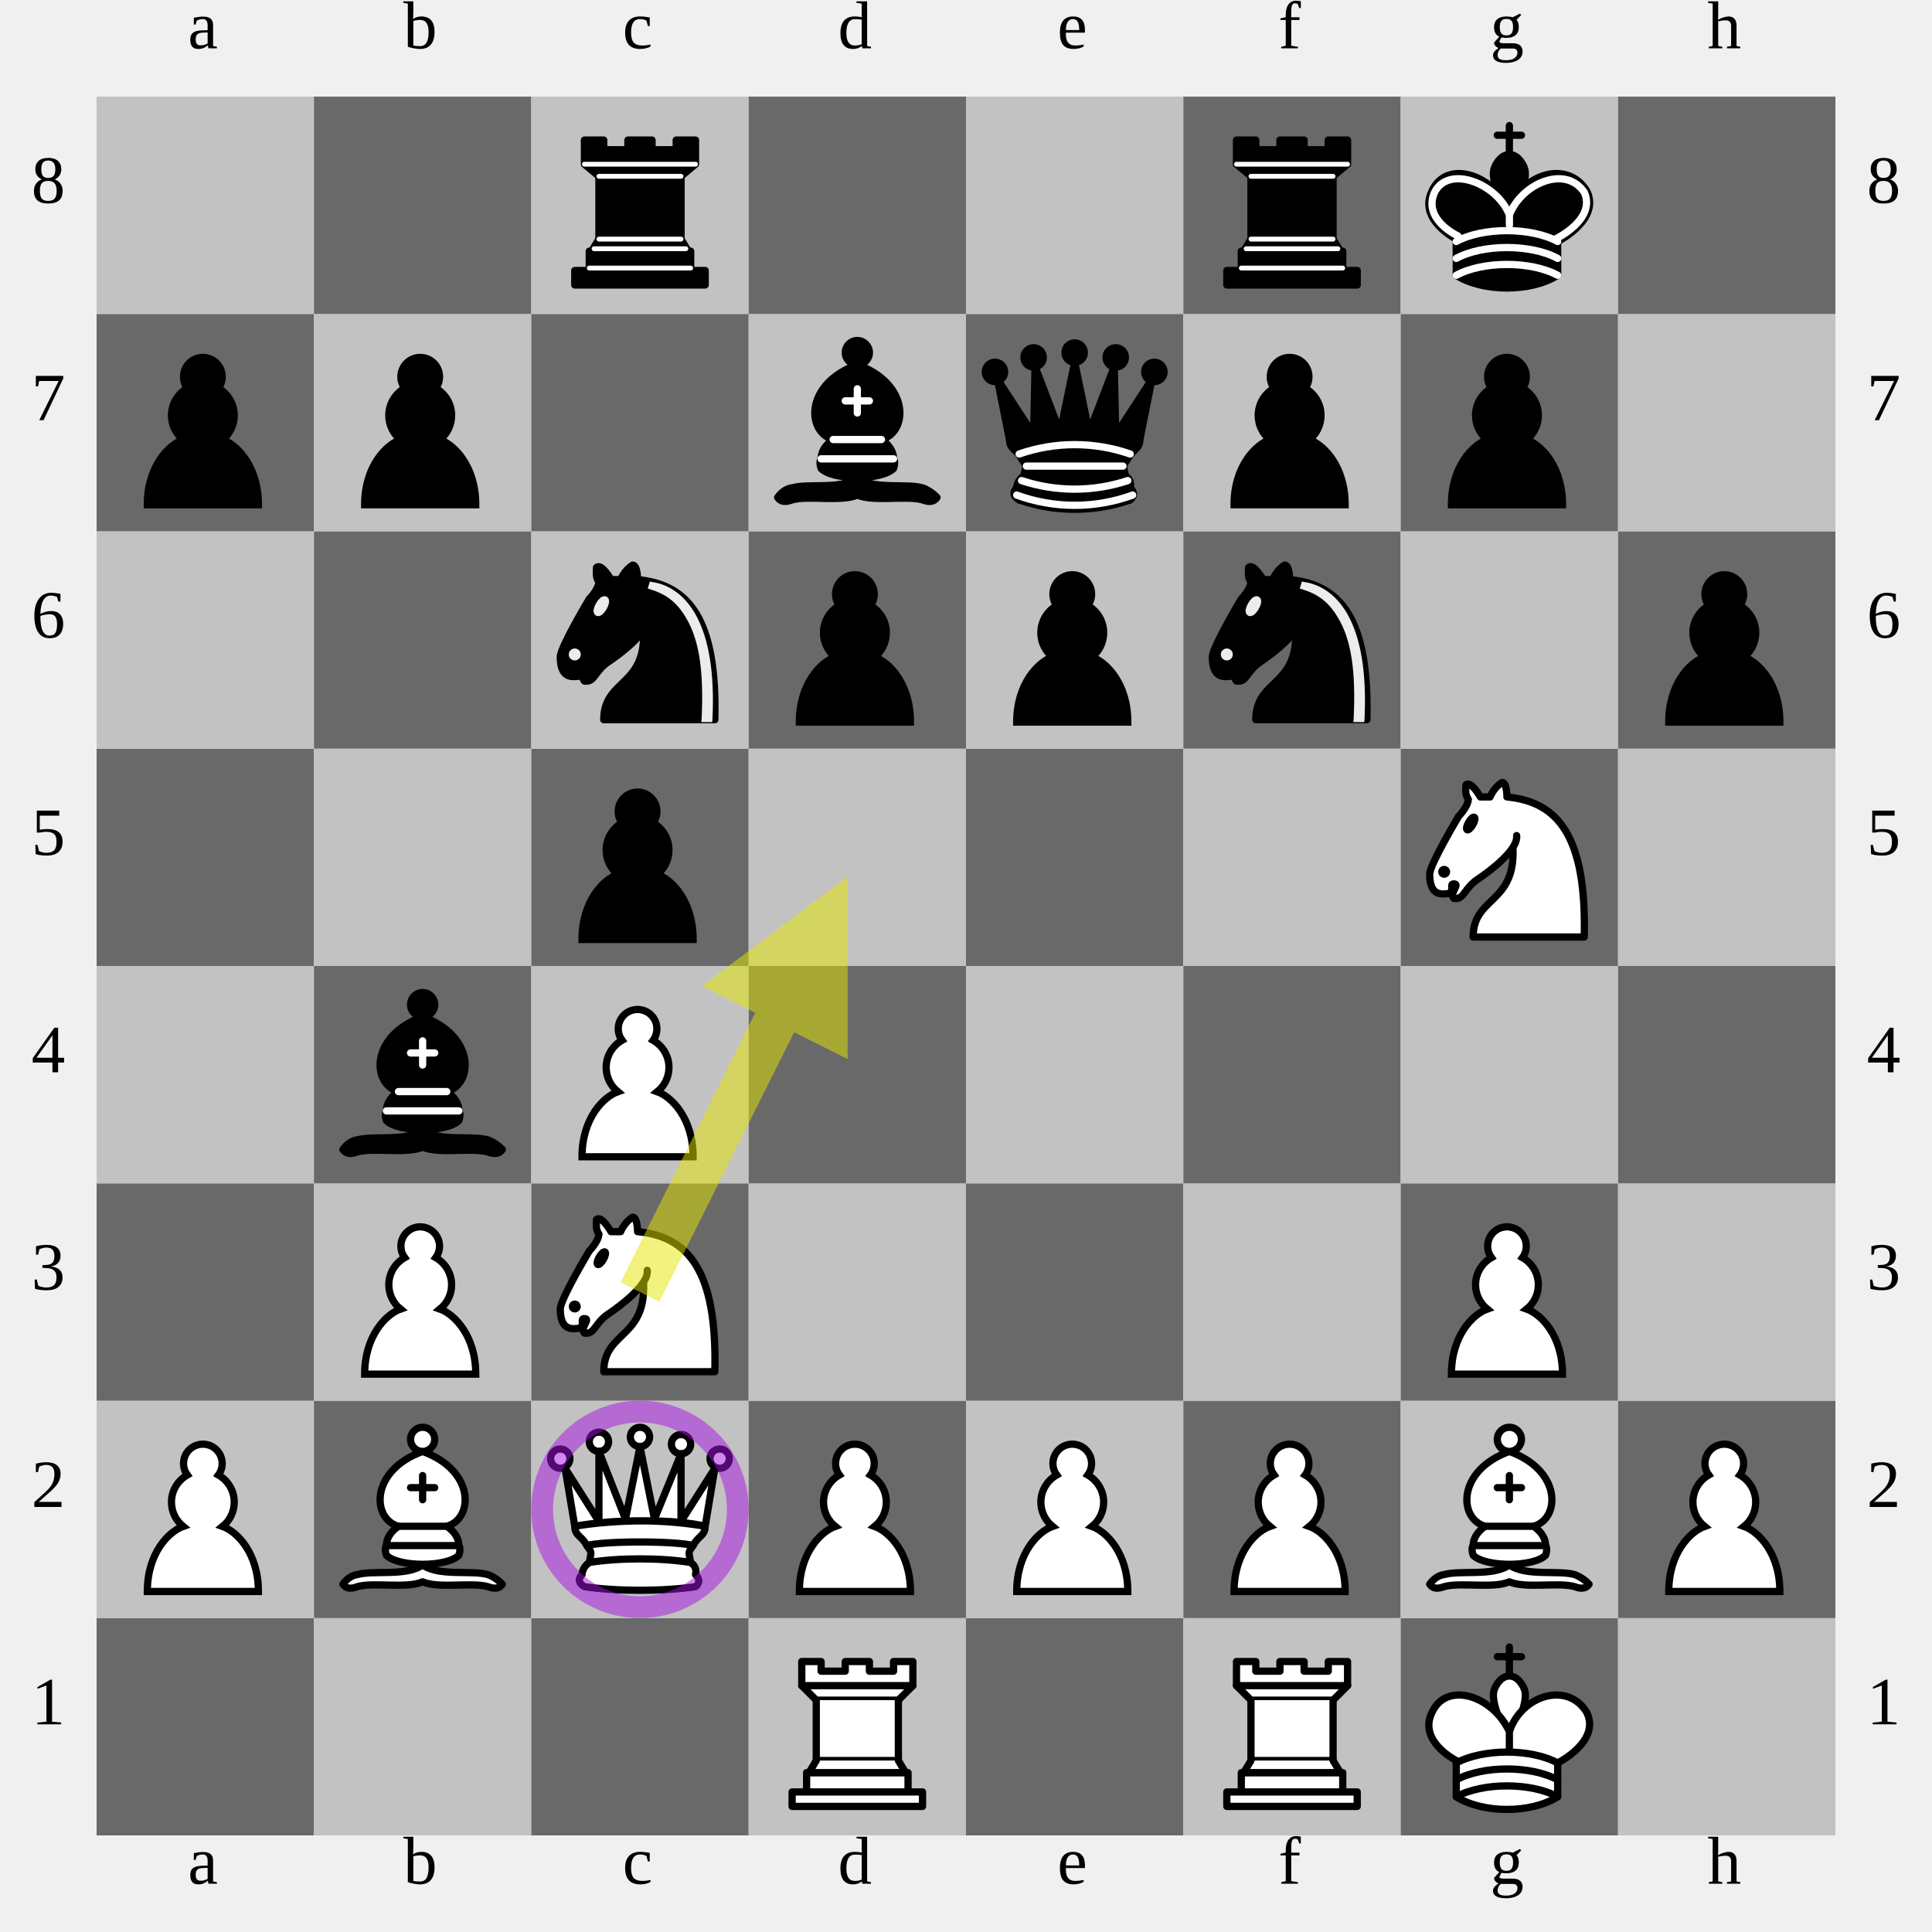
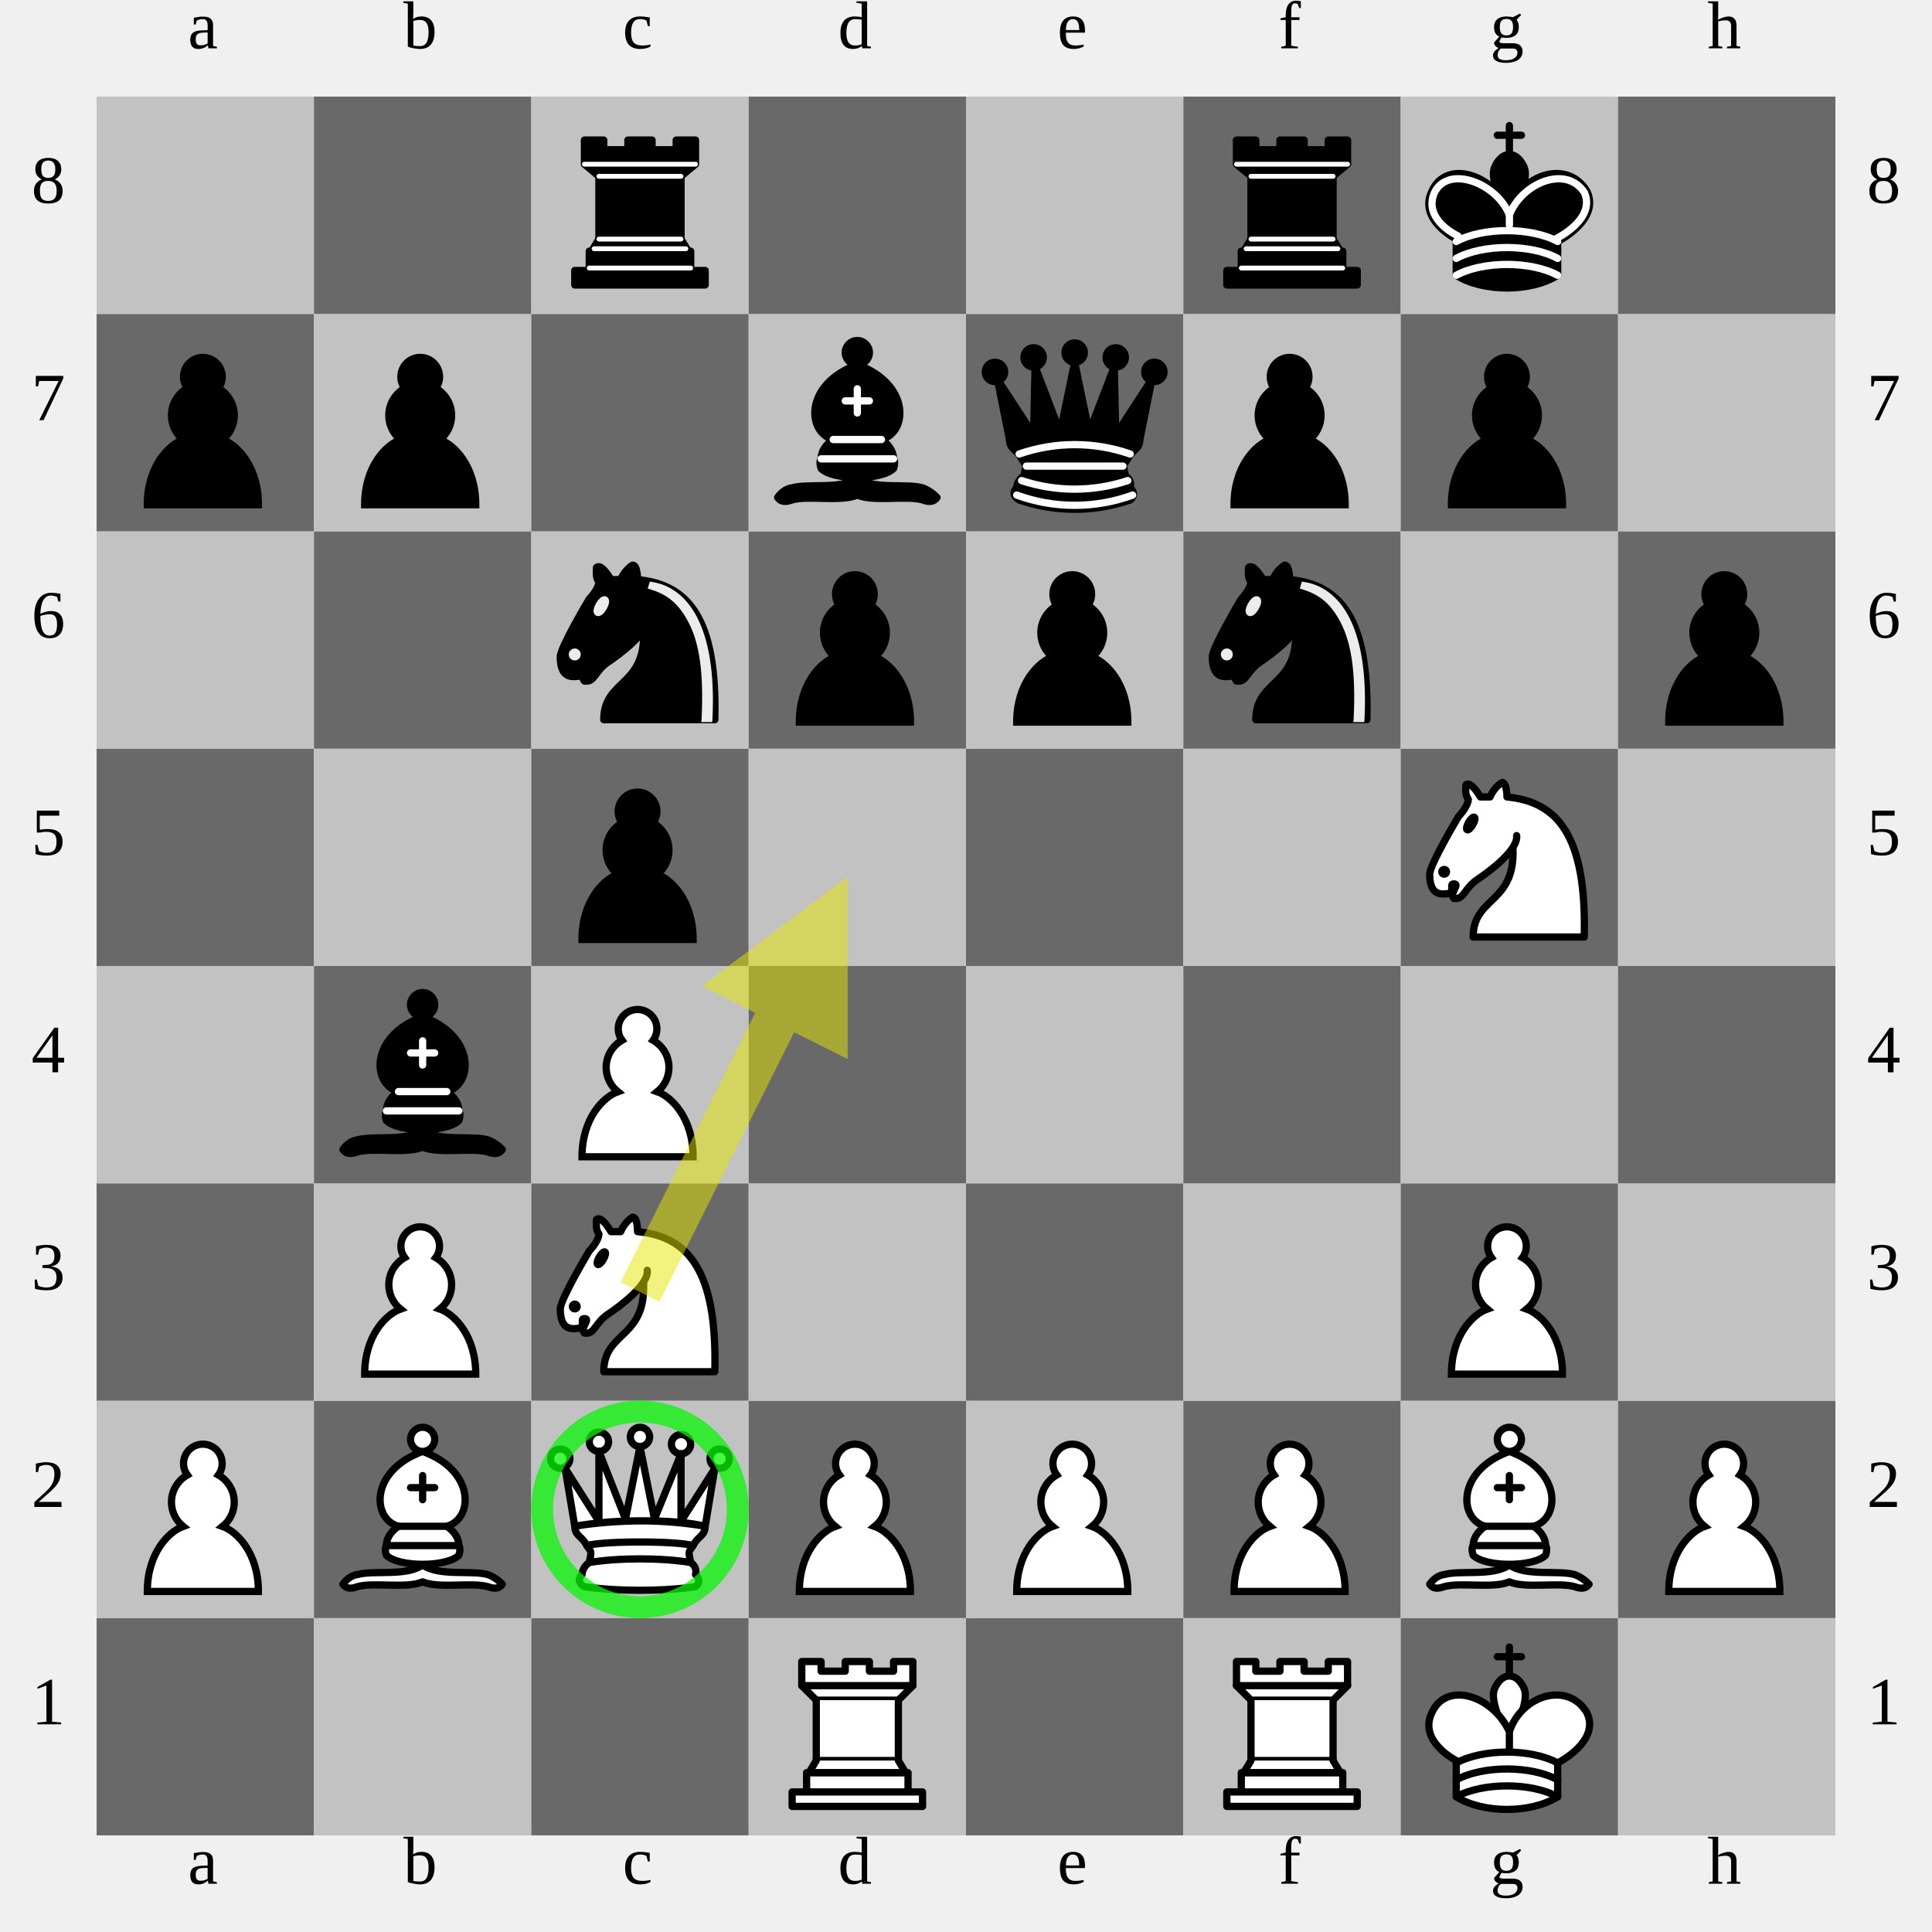
<svg xmlns="http://www.w3.org/2000/svg" xmlns:xlink="http://www.w3.org/1999/xlink" version="1.1" viewBox="0 0 400 400">
  <defs>
    <g class="white pawn" id="white-pawn">
      <path d="M22 9c-2.21 0-4 1.79-4 4 0 .89.29 1.71.78 2.38-1.95 1.12-3.28 3.21-3.28 5.62 0 2.03.94 3.84 2.41 5.03-3 1.06-7.41 5.55-7.41 13.47h23c0-7.92-4.41-12.41-7.41-13.47 1.47-1.19 2.41-3 2.41-5.03 0-2.41-1.33-4.5-3.28-5.62.49-.67.78-1.49.78-2.38 0-2.21-1.79-4-4-4z" fill="#fff" stroke="#000" stroke-linecap="round" stroke-width="1.5" />
    </g>
    <g class="white knight" fill="none" fill-rule="evenodd" id="white-knight" stroke="#000" stroke-linecap="round" stroke-linejoin="round" stroke-width="1.5">
      <path d="M 22,10 C 32.5,11 38.5,18 38,39 L 15,39 C 15,30 25,32.5 23,18" style="fill:#ffffff; stroke:#000000;" />
      <path d="M 24,18 C 24.38,20.91 18.45,25.37 16,27 C 13,29 13.18,31.34 11,31 C 9.958,30.06 12.41,27.96 11,28 C 10,28 11.19,29.23 10,30 C 9,30 5.997,31 6,26 C 6,24 12,14 12,14 C 12,14 13.89,12.1 14,10.5 C 13.27,9.506 13.5,8.5 13.5,7.5 C 14.5,6.5 16.5,10 16.5,10 L 18.5,10 C 18.5,10 19.28,8.008 21,7 C 22,7 22,10 22,10" style="fill:#ffffff; stroke:#000000;" />
      <path d="M 9.5 25.5 A 0.5 0.5 0 1 1 8.5,25.5 A 0.5 0.5 0 1 1 9.5 25.5 z" style="fill:#000000; stroke:#000000;" />
      <path d="M 15 15.5 A 0.5 1.5 0 1 1 14,15.5 A 0.5 1.5 0 1 1 15 15.5 z" style="fill:#000000; stroke:#000000;" transform="matrix(0.866,0.5,-0.5,0.866,9.693,-5.173)" />
    </g>
    <g class="white bishop" fill="none" fill-rule="evenodd" id="white-bishop" stroke="#000" stroke-linecap="round" stroke-linejoin="round" stroke-width="1.5">
      <g fill="#fff" stroke-linecap="butt">
        <path d="M9 36c3.39-.97 10.11.43 13.5-2 3.39 2.43 10.11 1.03 13.5 2 0 0 1.65.54 3 2-.68.97-1.65.99-3 .5-3.39-.97-10.11.46-13.5-1-3.39 1.46-10.11.03-13.5 1-1.354.49-2.323.47-3-.5 1.354-1.94 3-2 3-2zM15 32c2.5 2.5 12.5 2.5 15 0 .5-1.5 0-2 0-2 0-2.5-2.5-4-2.5-4 5.5-1.5 6-11.5-5-15.5-11 4-10.5 14-5 15.5 0 0-2.5 1.5-2.5 4 0 0-.5.5 0 2zM25 8a2.5 2.5 0 1 1-5 0 2.5 2.5 0 1 1 5 0z" />
      </g>
      <path d="M17.5 26h10M15 30h15m-7.5-14.5v5M20 18h5" stroke-linejoin="miter" />
    </g>
    <g class="white rook" fill="#fff" fill-rule="evenodd" id="white-rook" stroke="#000" stroke-linecap="round" stroke-linejoin="round" stroke-width="1.5">
      <path d="M9 39h27v-3H9v3zM12 36v-4h21v4H12zM11 14V9h4v2h5V9h5v2h5V9h4v5" stroke-linecap="butt" />
      <path d="M34 14l-3 3H14l-3-3" />
      <path d="M31 17v12.5H14V17" stroke-linecap="butt" stroke-linejoin="miter" />
      <path d="M31 29.5l1.5 2.5h-20l1.5-2.5" />
      <path d="M11 14h23" fill="none" stroke-linejoin="miter" />
    </g>
    <g class="white queen" fill="#fff" fill-rule="evenodd" id="white-queen" stroke="#000" stroke-linecap="round" stroke-linejoin="round" stroke-width="1.5">
      <path d="M8 12a2 2 0 1 1-4 0 2 2 0 1 1 4 0zM24.5 7.5a2 2 0 1 1-4 0 2 2 0 1 1 4 0zM41 12a2 2 0 1 1-4 0 2 2 0 1 1 4 0zM16 8.5a2 2 0 1 1-4 0 2 2 0 1 1 4 0zM33 9a2 2 0 1 1-4 0 2 2 0 1 1 4 0z" />
      <path d="M9 26c8.5-1.5 21-1.5 27 0l2-12-7 11V11l-5.5 13.5-3-15-3 15-5.5-14V25L7 14l2 12zM9 26c0 2 1.5 2 2.5 4 1 1.5 1 1 .5 3.5-1.5 1-1.5 2.5-1.5 2.5-1.5 1.5.5 2.5.5 2.5 6.5 1 16.5 1 23 0 0 0 1.5-1 0-2.5 0 0 .5-1.5-1-2.5-.5-2.5-.5-2 .5-3.5 1-2 2.5-2 2.5-4-8.5-1.5-18.5-1.5-27 0z" stroke-linecap="butt" />
      <path d="M11.5 30c3.5-1 18.5-1 22 0M12 33.5c6-1 15-1 21 0" fill="none" />
    </g>
    <g class="white king" fill="none" fill-rule="evenodd" id="white-king" stroke="#000" stroke-linecap="round" stroke-linejoin="round" stroke-width="1.5">
      <path d="M22.5 11.63V6M20 8h5" stroke-linejoin="miter" />
      <path d="M22.5 25s4.5-7.5 3-10.5c0 0-1-2.5-3-2.5s-3 2.5-3 2.5c-1.5 3 3 10.5 3 10.5" fill="#fff" stroke-linecap="butt" stroke-linejoin="miter" />
      <path d="M11.5 37c5.5 3.5 15.5 3.5 21 0v-7s9-4.5 6-10.5c-4-6.5-13.5-3.5-16 4V27v-3.5c-3.5-7.5-13-10.5-16-4-3 6 5 10 5 10V37z" fill="#fff" />
      <path d="M11.5 30c5.5-3 15.5-3 21 0m-21 3.5c5.5-3 15.5-3 21 0m-21 3.5c5.5-3 15.5-3 21 0" />
    </g>
    <g class="black pawn" id="black-pawn">
      <path d="M22 9c-2.21 0-4 1.79-4 4 0 .89.29 1.71.78 2.38-1.95 1.12-3.28 3.21-3.28 5.62 0 2.03.94 3.84 2.41 5.03-3 1.06-7.41 5.55-7.41 13.47h23c0-7.92-4.41-12.41-7.41-13.47 1.47-1.19 2.41-3 2.41-5.03 0-2.41-1.33-4.5-3.28-5.62.49-.67.78-1.49.78-2.38 0-2.21-1.79-4-4-4z" stroke="#000" stroke-linecap="round" stroke-width="1.5" />
    </g>
    <g class="black knight" fill="none" fill-rule="evenodd" id="black-knight" stroke="#000" stroke-linecap="round" stroke-linejoin="round" stroke-width="1.5">
      <path d="M 22,10 C 32.5,11 38.5,18 38,39 L 15,39 C 15,30 25,32.5 23,18" style="fill:#000000; stroke:#000000;" />
      <path d="M 24,18 C 24.38,20.91 18.45,25.37 16,27 C 13,29 13.18,31.34 11,31 C 9.958,30.06 12.41,27.96 11,28 C 10,28 11.19,29.23 10,30 C 9,30 5.997,31 6,26 C 6,24 12,14 12,14 C 12,14 13.89,12.1 14,10.5 C 13.27,9.506 13.5,8.5 13.5,7.5 C 14.5,6.5 16.5,10 16.5,10 L 18.5,10 C 18.5,10 19.28,8.008 21,7 C 22,7 22,10 22,10" style="fill:#000000; stroke:#000000;" />
      <path d="M 9.5 25.5 A 0.5 0.5 0 1 1 8.5,25.5 A 0.5 0.5 0 1 1 9.5 25.5 z" style="fill:#ececec; stroke:#ececec;" />
      <path d="M 15 15.5 A 0.5 1.5 0 1 1 14,15.5 A 0.5 1.5 0 1 1 15 15.5 z" style="fill:#ececec; stroke:#ececec;" transform="matrix(0.866,0.5,-0.5,0.866,9.693,-5.173)" />
      <path d="M 24.55,10.4 L 24.1,11.85 L 24.6,12 C 27.75,13 30.25,14.49 32.5,18.75 C 34.75,23.01 35.75,29.06 35.25,39 L 35.2,39.5 L 37.45,39.5 L 37.5,39 C 38,28.94 36.62,22.15 34.25,17.66 C 31.88,13.17 28.46,11.02 25.06,10.5 L 24.55,10.4 z " style="fill:#ececec; stroke:none;" />
    </g>
    <g class="black bishop" fill="none" fill-rule="evenodd" id="black-bishop" stroke="#000" stroke-linecap="round" stroke-linejoin="round" stroke-width="1.5">
      <path d="M9 36c3.39-.97 10.11.43 13.5-2 3.39 2.43 10.11 1.03 13.5 2 0 0 1.65.54 3 2-.68.97-1.65.99-3 .5-3.39-.97-10.11.46-13.5-1-3.39 1.46-10.11.03-13.5 1-1.354.49-2.323.47-3-.5 1.354-1.94 3-2 3-2zm6-4c2.5 2.5 12.5 2.5 15 0 .5-1.5 0-2 0-2 0-2.5-2.5-4-2.5-4 5.5-1.5 6-11.5-5-15.5-11 4-10.5 14-5 15.5 0 0-2.5 1.5-2.5 4 0 0-.5.5 0 2zM25 8a2.5 2.5 0 1 1-5 0 2.5 2.5 0 1 1 5 0z" fill="#000" stroke-linecap="butt" />
      <path d="M17.5 26h10M15 30h15m-7.5-14.5v5M20 18h5" stroke="#fff" stroke-linejoin="miter" />
    </g>
    <g class="black rook" fill="#000" fill-rule="evenodd" id="black-rook" stroke="#000" stroke-linecap="round" stroke-linejoin="round" stroke-width="1.5">
      <path d="M9 39h27v-3H9v3zM12.5 32l1.5-2.5h17l1.5 2.5h-20zM12 36v-4h21v4H12z" stroke-linecap="butt" />
      <path d="M14 29.5v-13h17v13H14z" stroke-linecap="butt" stroke-linejoin="miter" />
      <path d="M14 16.5L11 14h23l-3 2.5H14zM11 14V9h4v2h5V9h5v2h5V9h4v5H11z" stroke-linecap="butt" />
      <path d="M12 35.5h21M13 31.5h19M14 29.5h17M14 16.5h17M11 14h23" fill="none" stroke="#fff" stroke-linejoin="miter" stroke-width="1" />
    </g>
    <g class="black queen" fill="#000" fill-rule="evenodd" id="black-queen" stroke="#000" stroke-linecap="round" stroke-linejoin="round" stroke-width="1.5">
      <g fill="#000" stroke="none">
        <circle cx="6" cy="12" r="2.75" />
        <circle cx="14" cy="9" r="2.75" />
        <circle cx="22.5" cy="8" r="2.75" />
        <circle cx="31" cy="9" r="2.75" />
        <circle cx="39" cy="12" r="2.75" />
      </g>
      <path d="M9 26c8.5-1.5 21-1.5 27 0l2.5-12.5L31 25l-.3-14.1-5.2 13.6-3-14.5-3 14.5-5.2-13.6L14 25 6.5 13.5 9 26zM9 26c0 2 1.5 2 2.5 4 1 1.5 1 1 .5 3.5-1.5 1-1.5 2.5-1.5 2.5-1.5 1.5.5 2.5.5 2.5 6.5 1 16.5 1 23 0 0 0 1.5-1 0-2.5 0 0 .5-1.5-1-2.5-.5-2.5-.5-2 .5-3.5 1-2 2.5-2 2.5-4-8.5-1.5-18.5-1.5-27 0z" stroke-linecap="butt" />
      <path d="M11 38.5a35 35 1 0 0 23 0" fill="none" stroke-linecap="butt" />
      <path d="M11 29a35 35 1 0 1 23 0M12.5 31.5h20M11.5 34.5a35 35 1 0 0 22 0M10.5 37.5a35 35 1 0 0 24 0" fill="none" stroke="#fff" />
    </g>
    <g class="black king" fill="none" fill-rule="evenodd" id="black-king" stroke="#000" stroke-linecap="round" stroke-linejoin="round" stroke-width="1.5">
      <path d="M22.5 11.63V6" stroke-linejoin="miter" />
      <path d="M22.5 25s4.5-7.5 3-10.5c0 0-1-2.5-3-2.5s-3 2.5-3 2.5c-1.5 3 3 10.5 3 10.5" fill="#000" stroke-linecap="butt" stroke-linejoin="miter" />
      <path d="M11.5 37c5.5 3.5 15.5 3.5 21 0v-7s9-4.5 6-10.5c-4-6.5-13.5-3.5-16 4V27v-3.5c-3.5-7.5-13-10.5-16-4-3 6 5 10 5 10V37z" fill="#000" />
      <path d="M20 8h5" stroke-linejoin="miter" />
      <path d="M32 29.5s8.5-4 6.03-9.65C34.15 14 25 18 22.5 24.5l.01 2.1-.01-2.1C20 18 9.906 14 6.997 19.85c-2.497 5.65 4.853 9 4.853 9M11.5 30c5.5-3 15.5-3 21 0m-21 3.5c5.5-3 15.5-3 21 0m-21 3.5c5.5-3 15.5-3 21 0" stroke="#fff" />
    </g>
  </defs>
  <rect class="square dark a1" fill="#696969" height="45" stroke="none" width="45" x="20" y="335" />
  <rect class="square light b1" fill="#c2c2c2" height="45" stroke="none" width="45" x="65" y="335" />
  <rect class="square dark c1" fill="#696969" height="45" stroke="none" width="45" x="110" y="335" />
  <rect class="square light d1" fill="#c2c2c2" height="45" stroke="none" width="45" x="155" y="335" />
  <use transform="translate(155, 335)" xlink:href="#white-rook" />
  <rect class="square dark e1" fill="#696969" height="45" stroke="none" width="45" x="200" y="335" />
  <rect class="square light f1" fill="#c2c2c2" height="45" stroke="none" width="45" x="245" y="335" />
  <use transform="translate(245, 335)" xlink:href="#white-rook" />
  <rect class="square dark g1" fill="#696969" height="45" stroke="none" width="45" x="290" y="335" />
  <use transform="translate(290, 335)" xlink:href="#white-king" />
  <rect class="square light h1" fill="#c2c2c2" height="45" stroke="none" width="45" x="335" y="335" />
  <rect class="square light a2" fill="#c2c2c2" height="45" stroke="none" width="45" x="20" y="290" />
  <use transform="translate(20, 290)" xlink:href="#white-pawn" />
  <rect class="square dark b2" fill="#696969" height="45" stroke="none" width="45" x="65" y="290" />
  <use transform="translate(65, 290)" xlink:href="#white-bishop" />
  <rect class="square light c2" fill="#c2c2c2" height="45" stroke="none" width="45" x="110" y="290" />
  <use transform="translate(110, 290)" xlink:href="#white-queen" />
  <rect class="square dark d2" fill="#696969" height="45" stroke="none" width="45" x="155" y="290" />
  <use transform="translate(155, 290)" xlink:href="#white-pawn" />
  <rect class="square light e2" fill="#c2c2c2" height="45" stroke="none" width="45" x="200" y="290" />
  <use transform="translate(200, 290)" xlink:href="#white-pawn" />
  <rect class="square dark f2" fill="#696969" height="45" stroke="none" width="45" x="245" y="290" />
  <use transform="translate(245, 290)" xlink:href="#white-pawn" />
  <rect class="square light g2" fill="#c2c2c2" height="45" stroke="none" width="45" x="290" y="290" />
  <use transform="translate(290, 290)" xlink:href="#white-bishop" />
  <rect class="square dark h2" fill="#696969" height="45" stroke="none" width="45" x="335" y="290" />
  <use transform="translate(335, 290)" xlink:href="#white-pawn" />
  <rect class="square dark a3" fill="#696969" height="45" stroke="none" width="45" x="20" y="245" />
  <rect class="square light b3" fill="#c2c2c2" height="45" stroke="none" width="45" x="65" y="245" />
  <use transform="translate(65, 245)" xlink:href="#white-pawn" />
  <rect class="square dark c3" fill="#696969" height="45" stroke="none" width="45" x="110" y="245" />
  <use transform="translate(110, 245)" xlink:href="#white-knight" />
  <rect class="square light d3" fill="#c2c2c2" height="45" stroke="none" width="45" x="155" y="245" />
  <rect class="square dark e3" fill="#696969" height="45" stroke="none" width="45" x="200" y="245" />
  <rect class="square light f3" fill="#c2c2c2" height="45" stroke="none" width="45" x="245" y="245" />
  <rect class="square dark g3" fill="#696969" height="45" stroke="none" width="45" x="290" y="245" />
  <use transform="translate(290, 245)" xlink:href="#white-pawn" />
  <rect class="square light h3" fill="#c2c2c2" height="45" stroke="none" width="45" x="335" y="245" />
  <rect class="square light a4" fill="#c2c2c2" height="45" stroke="none" width="45" x="20" y="200" />
  <rect class="square dark b4" fill="#696969" height="45" stroke="none" width="45" x="65" y="200" />
  <use transform="translate(65, 200)" xlink:href="#black-bishop" />
  <rect class="square light c4" fill="#c2c2c2" height="45" stroke="none" width="45" x="110" y="200" />
  <use transform="translate(110, 200)" xlink:href="#white-pawn" />
  <rect class="square dark d4" fill="#696969" height="45" stroke="none" width="45" x="155" y="200" />
  <rect class="square light e4" fill="#c2c2c2" height="45" stroke="none" width="45" x="200" y="200" />
  <rect class="square dark f4" fill="#696969" height="45" stroke="none" width="45" x="245" y="200" />
  <rect class="square light g4" fill="#c2c2c2" height="45" stroke="none" width="45" x="290" y="200" />
  <rect class="square dark h4" fill="#696969" height="45" stroke="none" width="45" x="335" y="200" />
  <rect class="square dark a5" fill="#696969" height="45" stroke="none" width="45" x="20" y="155" />
  <rect class="square light b5" fill="#c2c2c2" height="45" stroke="none" width="45" x="65" y="155" />
  <rect class="square dark c5" fill="#696969" height="45" stroke="none" width="45" x="110" y="155" />
  <use transform="translate(110, 155)" xlink:href="#black-pawn" />
  <rect class="square light d5" fill="#c2c2c2" height="45" stroke="none" width="45" x="155" y="155" />
  <rect class="square dark e5" fill="#696969" height="45" stroke="none" width="45" x="200" y="155" />
  <rect class="square light f5" fill="#c2c2c2" height="45" stroke="none" width="45" x="245" y="155" />
  <rect class="square dark g5" fill="#696969" height="45" stroke="none" width="45" x="290" y="155" />
  <use transform="translate(290, 155)" xlink:href="#white-knight" />
  <rect class="square light h5" fill="#c2c2c2" height="45" stroke="none" width="45" x="335" y="155" />
  <rect class="square light a6" fill="#c2c2c2" height="45" stroke="none" width="45" x="20" y="110" />
  <rect class="square dark b6" fill="#696969" height="45" stroke="none" width="45" x="65" y="110" />
  <rect class="square light c6" fill="#c2c2c2" height="45" stroke="none" width="45" x="110" y="110" />
  <use transform="translate(110, 110)" xlink:href="#black-knight" />
  <rect class="square dark d6" fill="#696969" height="45" stroke="none" width="45" x="155" y="110" />
  <use transform="translate(155, 110)" xlink:href="#black-pawn" />
  <rect class="square light e6" fill="#c2c2c2" height="45" stroke="none" width="45" x="200" y="110" />
  <use transform="translate(200, 110)" xlink:href="#black-pawn" />
  <rect class="square dark f6" fill="#696969" height="45" stroke="none" width="45" x="245" y="110" />
  <use transform="translate(245, 110)" xlink:href="#black-knight" />
  <rect class="square light g6" fill="#c2c2c2" height="45" stroke="none" width="45" x="290" y="110" />
  <rect class="square dark h6" fill="#696969" height="45" stroke="none" width="45" x="335" y="110" />
  <use transform="translate(335, 110)" xlink:href="#black-pawn" />
  <rect class="square dark a7" fill="#696969" height="45" stroke="none" width="45" x="20" y="65" />
  <use transform="translate(20, 65)" xlink:href="#black-pawn" />
  <rect class="square light b7" fill="#c2c2c2" height="45" stroke="none" width="45" x="65" y="65" />
  <use transform="translate(65, 65)" xlink:href="#black-pawn" />
  <rect class="square dark c7" fill="#696969" height="45" stroke="none" width="45" x="110" y="65" />
  <rect class="square light d7" fill="#c2c2c2" height="45" stroke="none" width="45" x="155" y="65" />
  <use transform="translate(155, 65)" xlink:href="#black-bishop" />
  <rect class="square dark e7" fill="#696969" height="45" stroke="none" width="45" x="200" y="65" />
  <use transform="translate(200, 65)" xlink:href="#black-queen" />
  <rect class="square light f7" fill="#c2c2c2" height="45" stroke="none" width="45" x="245" y="65" />
  <use transform="translate(245, 65)" xlink:href="#black-pawn" />
  <rect class="square dark g7" fill="#696969" height="45" stroke="none" width="45" x="290" y="65" />
  <use transform="translate(290, 65)" xlink:href="#black-pawn" />
  <rect class="square light h7" fill="#c2c2c2" height="45" stroke="none" width="45" x="335" y="65" />
  <rect class="square light a8" fill="#c2c2c2" height="45" stroke="none" width="45" x="20" y="20" />
  <rect class="square dark b8" fill="#696969" height="45" stroke="none" width="45" x="65" y="20" />
  <rect class="square light c8" fill="#c2c2c2" height="45" stroke="none" width="45" x="110" y="20" />
  <use transform="translate(110, 20)" xlink:href="#black-rook" />
  <rect class="square dark d8" fill="#696969" height="45" stroke="none" width="45" x="155" y="20" />
  <rect class="square light e8" fill="#c2c2c2" height="45" stroke="none" width="45" x="200" y="20" />
  <rect class="square dark f8" fill="#696969" height="45" stroke="none" width="45" x="245" y="20" />
  <use transform="translate(245, 20)" xlink:href="#black-rook" />
  <rect class="square light g8" fill="#c2c2c2" height="45" stroke="none" width="45" x="290" y="20" />
  <use transform="translate(290, 20)" xlink:href="#black-king" />
  <rect class="square dark h8" fill="#696969" height="45" stroke="none" width="45" x="335" y="20" />
  <text alignment-baseline="middle" font-size="14" text-anchor="middle" x="42" y="10">a</text>
  <text alignment-baseline="middle" font-size="14" text-anchor="middle" x="42" y="390">a</text>
  <text alignment-baseline="middle" font-size="14" text-anchor="middle" x="87" y="10">b</text>
  <text alignment-baseline="middle" font-size="14" text-anchor="middle" x="87" y="390">b</text>
  <text alignment-baseline="middle" font-size="14" text-anchor="middle" x="132" y="10">c</text>
  <text alignment-baseline="middle" font-size="14" text-anchor="middle" x="132" y="390">c</text>
  <text alignment-baseline="middle" font-size="14" text-anchor="middle" x="177" y="10">d</text>
  <text alignment-baseline="middle" font-size="14" text-anchor="middle" x="177" y="390">d</text>
  <text alignment-baseline="middle" font-size="14" text-anchor="middle" x="222" y="10">e</text>
  <text alignment-baseline="middle" font-size="14" text-anchor="middle" x="222" y="390">e</text>
  <text alignment-baseline="middle" font-size="14" text-anchor="middle" x="267" y="10">f</text>
  <text alignment-baseline="middle" font-size="14" text-anchor="middle" x="267" y="390">f</text>
  <text alignment-baseline="middle" font-size="14" text-anchor="middle" x="312" y="10">g</text>
  <text alignment-baseline="middle" font-size="14" text-anchor="middle" x="312" y="390">g</text>
  <text alignment-baseline="middle" font-size="14" text-anchor="middle" x="357" y="10">h</text>
  <text alignment-baseline="middle" font-size="14" text-anchor="middle" x="357" y="390">h</text>
  <text alignment-baseline="middle" font-size="14" text-anchor="middle" x="10" y="357">1</text>
  <text alignment-baseline="middle" font-size="14" text-anchor="middle" x="390" y="357">1</text>
  <text alignment-baseline="middle" font-size="14" text-anchor="middle" x="10" y="312">2</text>
  <text alignment-baseline="middle" font-size="14" text-anchor="middle" x="390" y="312">2</text>
  <text alignment-baseline="middle" font-size="14" text-anchor="middle" x="10" y="267">3</text>
  <text alignment-baseline="middle" font-size="14" text-anchor="middle" x="390" y="267">3</text>
  <text alignment-baseline="middle" font-size="14" text-anchor="middle" x="10" y="222">4</text>
  <text alignment-baseline="middle" font-size="14" text-anchor="middle" x="390" y="222">4</text>
  <text alignment-baseline="middle" font-size="14" text-anchor="middle" x="10" y="177">5</text>
  <text alignment-baseline="middle" font-size="14" text-anchor="middle" x="390" y="177">5</text>
  <text alignment-baseline="middle" font-size="14" text-anchor="middle" x="10" y="132">6</text>
  <text alignment-baseline="middle" font-size="14" text-anchor="middle" x="390" y="132">6</text>
  <text alignment-baseline="middle" font-size="14" text-anchor="middle" x="10" y="87">7</text>
  <text alignment-baseline="middle" font-size="14" text-anchor="middle" x="390" y="87">7</text>
  <text alignment-baseline="middle" font-size="14" text-anchor="middle" x="10" y="42">8</text>
  <text alignment-baseline="middle" font-size="14" text-anchor="middle" x="390" y="42">8</text>
  <line class="arrow" opacity="0.5" stroke="#e6e600" stroke-linecap="butt" stroke-width="9.0" x1="132.5" x2="160.394" y1="267.5" y2="211.712" />
  <polygon class="arrow" fill="#e6e600" opacity="0.5" points="175.488,181.525 145.301,204.165 175.488,219.259" />
-   <circle cx="132.5" cy="312.5" fill="none" opacity="0.5" r="20.25" stroke="#A50FE3" stroke-width="4.5" />
+   <circle cx="132.5" cy="312.5" fill="none" opacity="0.5" r="20.25" stroke="#13E30F" stroke-width="4.5" />
+   <circle cx="132.5" cy="312.5" fill="none" opacity="0.5" r="20.25" stroke="#00FF00" stroke-width="4.5" />
</svg>
